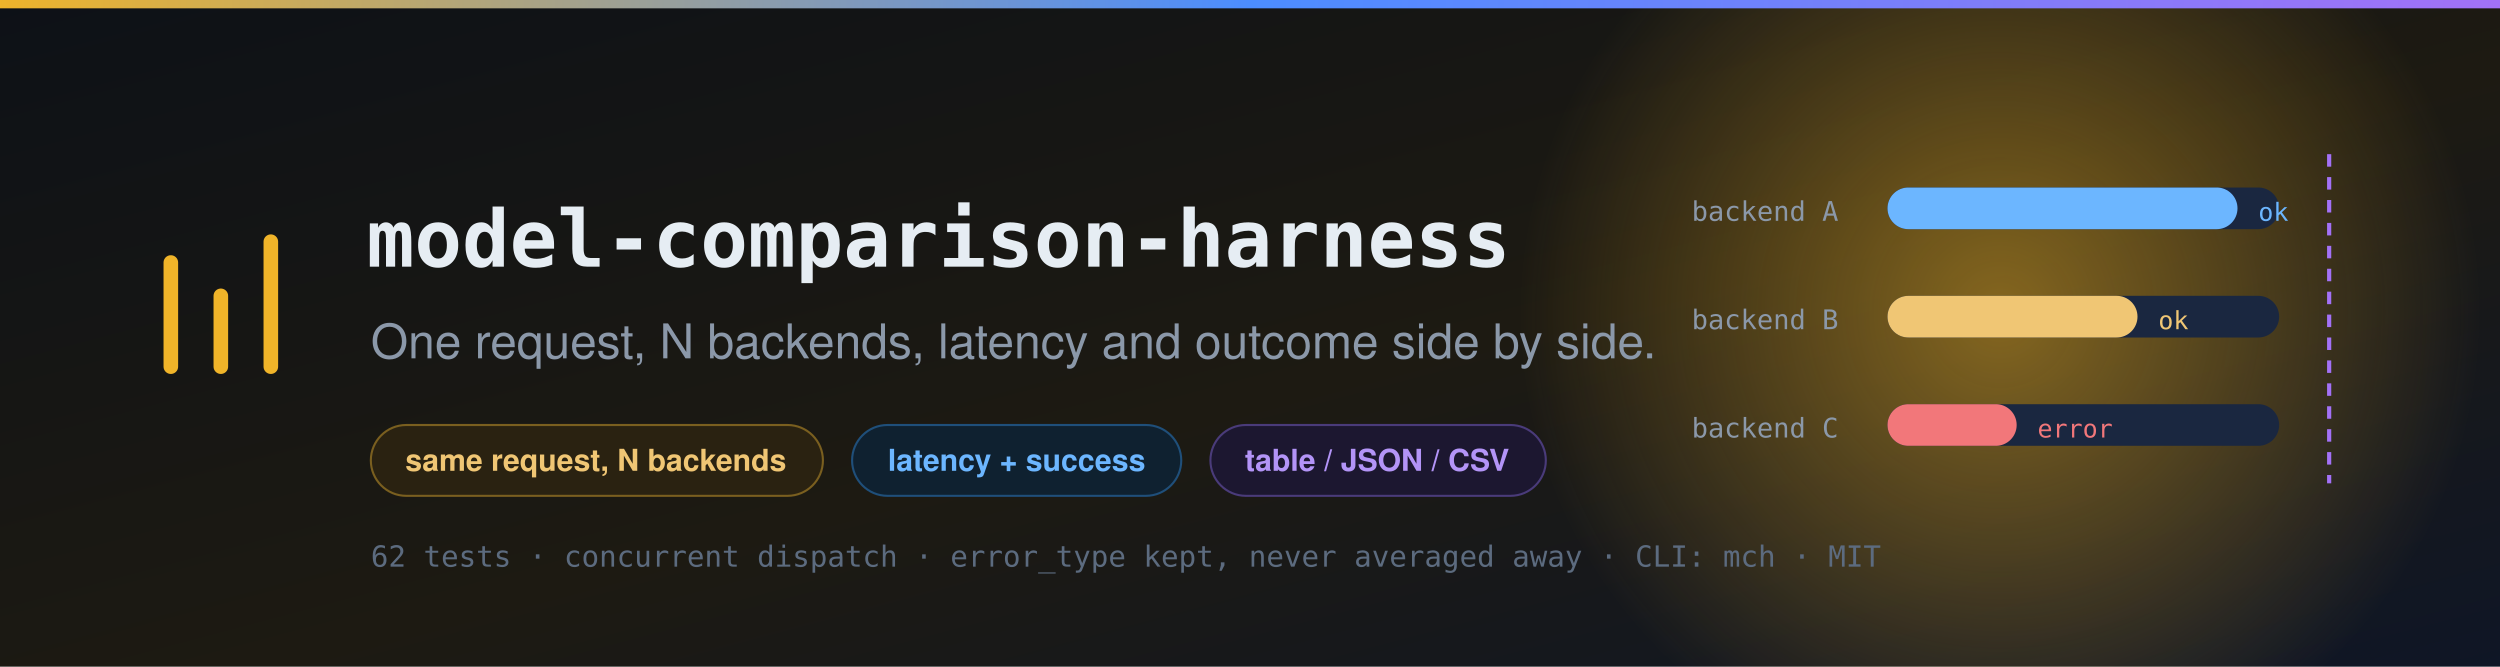
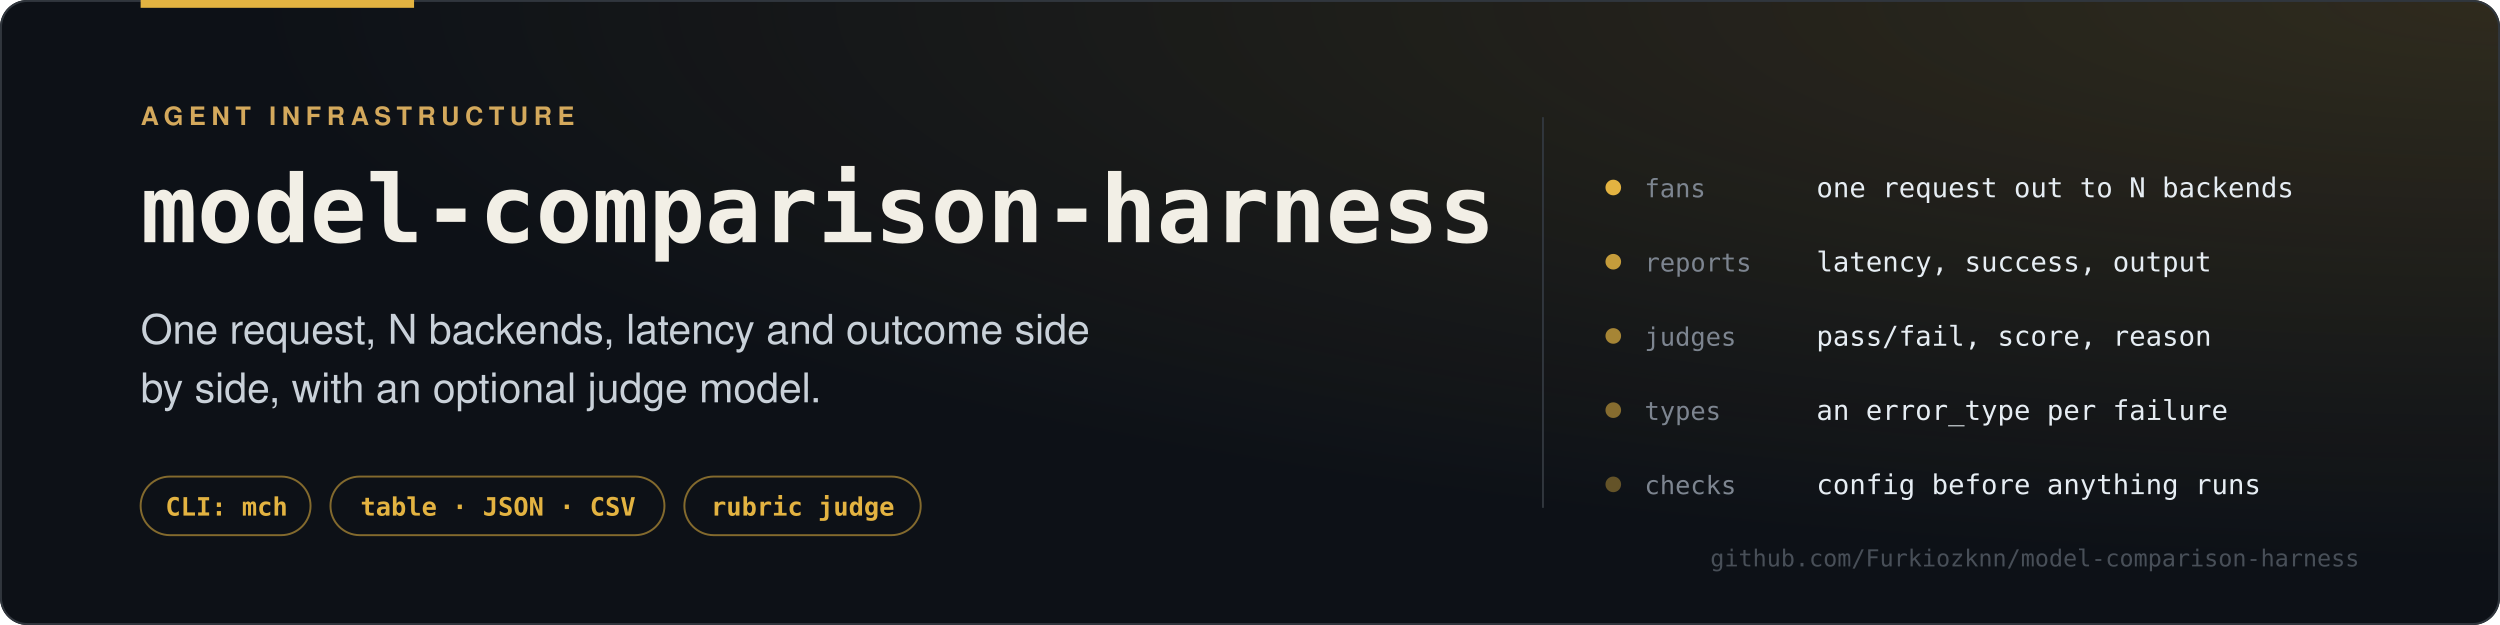
- <svg xmlns="http://www.w3.org/2000/svg" viewBox="0 0 1200 320" width="1200" height="320" role="img" aria-label="model-comparison-harness - run the same request against several backends and compare">
+ <svg xmlns="http://www.w3.org/2000/svg" width="1280" height="320" viewBox="0 0 1280 320" role="img" aria-labelledby="t d">
  <defs>
-     <linearGradient id="bg" x1="0" y1="0" x2="1" y2="1">
-       <stop offset="0%" stop-color="#0d1117" />
-       <stop offset="55%" stop-color="#1d1a12" />
-       <stop offset="100%" stop-color="#0f1626" />
-     </linearGradient>
-     <linearGradient id="accent" x1="0" y1="0" x2="1" y2="0">
-       <stop offset="0%" stop-color="#f0b429" />
-       <stop offset="50%" stop-color="#4c8dff" />
-       <stop offset="100%" stop-color="#a371f7" />
-     </linearGradient>
-     <linearGradient id="markAccent" gradientUnits="userSpaceOnUse" x1="72" y1="108" x2="146" y2="190">
-       <stop offset="0%" stop-color="#f0b429" />
-       <stop offset="60%" stop-color="#4c8dff" />
-       <stop offset="100%" stop-color="#a371f7" />
-     </linearGradient>
-     <radialGradient id="glow" cx="0.5" cy="0.5" r="0.5">
-       <stop offset="0%" stop-color="#f0b429" stop-opacity="0.5" />
-       <stop offset="100%" stop-color="#f0b429" stop-opacity="0" />
+     <radialGradient id="g" cx="1" cy="0" r="0.9">
+       <stop offset="0" stop-color="#e3b341" stop-opacity=".16" />
+       <stop offset="1" stop-color="#e3b341" stop-opacity="0" />
    </radialGradient>
+     <style>.u{font:700 13px/1 -apple-system,BlinkMacSystemFont,'Segoe UI',Helvetica,Arial,'DejaVu Sans',sans-serif;letter-spacing:.22em;fill:#d4a95c}.n{font:700 48px/1 ui-monospace,SFMono-Regular,'SF Mono',Menlo,Consolas,'DejaVu Sans Mono',monospace;fill:#f2efe6}
+ .p{font:400 21px/1 -apple-system,BlinkMacSystemFont,'Segoe UI',Helvetica,Arial,'DejaVu Sans',sans-serif;fill:#c9d1d9}.c{fill:none;stroke:#e3b341;stroke-opacity:.55}.ct{font:600 13px/1 ui-monospace,SFMono-Regular,'SF Mono',Menlo,Consolas,'DejaVu Sans Mono',monospace;fill:#e3b341}
+ .k{font:400 13px/1 ui-monospace,SFMono-Regular,'SF Mono',Menlo,Consolas,'DejaVu Sans Mono',monospace;fill:#7d8590}.d{font:500 14px/1 ui-monospace,SFMono-Regular,'SF Mono',Menlo,Consolas,'DejaVu Sans Mono',monospace;fill:#e6edf3}.f{font:400 12px/1 ui-monospace,SFMono-Regular,'SF Mono',Menlo,Consolas,'DejaVu Sans Mono',monospace;fill:#484f58}</style>
  </defs>
-   <rect width="1200" height="320" fill="url(#bg)" />
-   <circle cx="960" cy="150" r="230" fill="url(#glow)" />
-   <rect x="0" y="0" width="1200" height="4" fill="url(#accent)" />
-   <g>
-     <g font-family="ui-monospace, monospace" font-size="13" fill="#8b98a9">
-       <text x="812" y="106">backend A</text>
-       <text x="812" y="158">backend B</text>
-       <text x="812" y="210">backend C</text>
-     </g>
-     <g>
-       <rect x="906" y="90" width="188" height="20" rx="10" fill="#1a2740" />
-       <rect x="906" y="90" width="168" height="20" rx="10" fill="#6cb6ff" />
-       <rect x="906" y="142" width="188" height="20" rx="10" fill="#1a2740" />
-       <rect x="906" y="142" width="120" height="20" rx="10" fill="#f0c674" />
-       <rect x="906" y="194" width="188" height="20" rx="10" fill="#1a2740" />
-       <rect x="906" y="194" width="62" height="20" rx="10" fill="#f2777a" />
-     </g>
-     <path d="M1118 74 L1118 232" stroke="#a371f7" stroke-width="2" stroke-dasharray="6 5" />
-     <g font-family="ui-monospace, monospace" font-size="12">
-       <text x="1084" y="106" fill="#6cb6ff">ok</text>
-       <text x="1036" y="158" fill="#f0c674">ok</text>
-       <text x="978" y="210" fill="#f2777a">error</text>
-     </g>
-   </g>
-   <g transform="translate(72,108)" fill="none" stroke="url(#markAccent)" stroke-width="7" stroke-linecap="round">
-     <path d="M10 68 L10 18" />
-     <path d="M34 68 L34 34" />
-     <path d="M58 68 L58 8" />
-   </g>
-   <text x="176" y="128" font-family="ui-monospace, SFMono-Regular, Menlo, Consolas, monospace" font-size="38" font-weight="700" fill="#e6edf3">model-comparison-harness</text>
-   <text x="178" y="172" font-family="-apple-system, BlinkMacSystemFont, Segoe UI, Helvetica, Arial, sans-serif" font-size="23" fill="#8b98a9">One request, N backends, latency and outcome side by side.</text>
-   <g font-family="-apple-system, BlinkMacSystemFont, Segoe UI, Helvetica, Arial, sans-serif" font-size="14.5" font-weight="600">
-     <g transform="translate(178,204)">
-       <rect width="217" height="34" rx="17" fill="#2a2211" stroke="#7a5f1f" />
-       <text x="108" y="22" text-anchor="middle" fill="#f0c674">same request, N backends</text>
-     </g>
-     <g transform="translate(409,204)">
-       <rect width="158" height="34" rx="17" fill="#0f2130" stroke="#1f4f7a" />
-       <text x="79" y="22" text-anchor="middle" fill="#6cb6ff">latency + success</text>
-     </g>
-     <g transform="translate(581,204)">
-       <rect width="161" height="34" rx="17" fill="#1c1730" stroke="#4a3b7a" />
-       <text x="80" y="22" text-anchor="middle" fill="#b394f7">table / JSON / CSV</text>
-     </g>
-   </g>
-   <text x="178" y="272" font-family="ui-monospace, SFMono-Regular, Menlo, Consolas, monospace" font-size="14" fill="#5c6b7f">62 tests · concurrent dispatch · error_type kept, never averaged away · CLI: mch · MIT</text>
+   <rect width="1280" height="320" rx="14" fill="#0d1117" />
+   <rect width="1280" height="320" rx="14" fill="url(#g)" />
+   <rect x="0.5" y="0.5" width="1279" height="319" rx="13.5" fill="none" stroke="#30363d" />
+   <rect x="72" y="0" width="140" height="4" fill="#e3b341" />
+   <text x="72" y="64" class="u">AGENT INFRASTRUCTURE</text>
+   <text x="72" y="124" class="n" textLength="680" lengthAdjust="spacingAndGlyphs">model-comparison-harness</text>
+   <text x="72" y="176" class="p">One request, N backends, latency and outcome side</text>
+   <text x="72" y="206" class="p">by side, with an optional judge model.</text>
+   <rect x="72" y="244" width="87" height="30" rx="15" class="c" />
+   <text x="116" y="264" class="ct" text-anchor="middle">CLI: mch</text>
+   <rect x="169.2" y="244" width="171" height="30" rx="15" class="c" />
+   <text x="255" y="264" class="ct" text-anchor="middle">table · JSON · CSV</text>
+   <rect x="350.4" y="244" width="121" height="30" rx="15" class="c" />
+   <text x="411" y="264" class="ct" text-anchor="middle">rubric judge</text>
+   <line x1="790" y1="60" x2="790" y2="260" stroke="#30363d" />
+   <circle cx="826" cy="96" r="4" fill="#e3b341" opacity="1.00" />
+   <text x="842" y="101" class="k">fans</text>
+   <text x="930" y="101" class="d">one request out to N backends</text>
+   <circle cx="826" cy="134" r="4" fill="#e3b341" opacity="0.85" />
+   <text x="842" y="139" class="k">reports</text>
+   <text x="930" y="139" class="d">latency, success, output</text>
+   <circle cx="826" cy="172" r="4" fill="#e3b341" opacity="0.70" />
+   <text x="842" y="177" class="k">judges</text>
+   <text x="930" y="177" class="d">pass/fail, score, reason</text>
+   <circle cx="826" cy="210" r="4" fill="#e3b341" opacity="0.55" />
+   <text x="842" y="215" class="k">types</text>
+   <text x="930" y="215" class="d">an error_type per failure</text>
+   <circle cx="826" cy="248" r="4" fill="#e3b341" opacity="0.40" />
+   <text x="842" y="253" class="k">checks</text>
+   <text x="930" y="253" class="d">config before anything runs</text>
+   <text x="1208" y="290" class="f" text-anchor="end">github.com/Furkiozknn/model-comparison-harness</text>
</svg>
